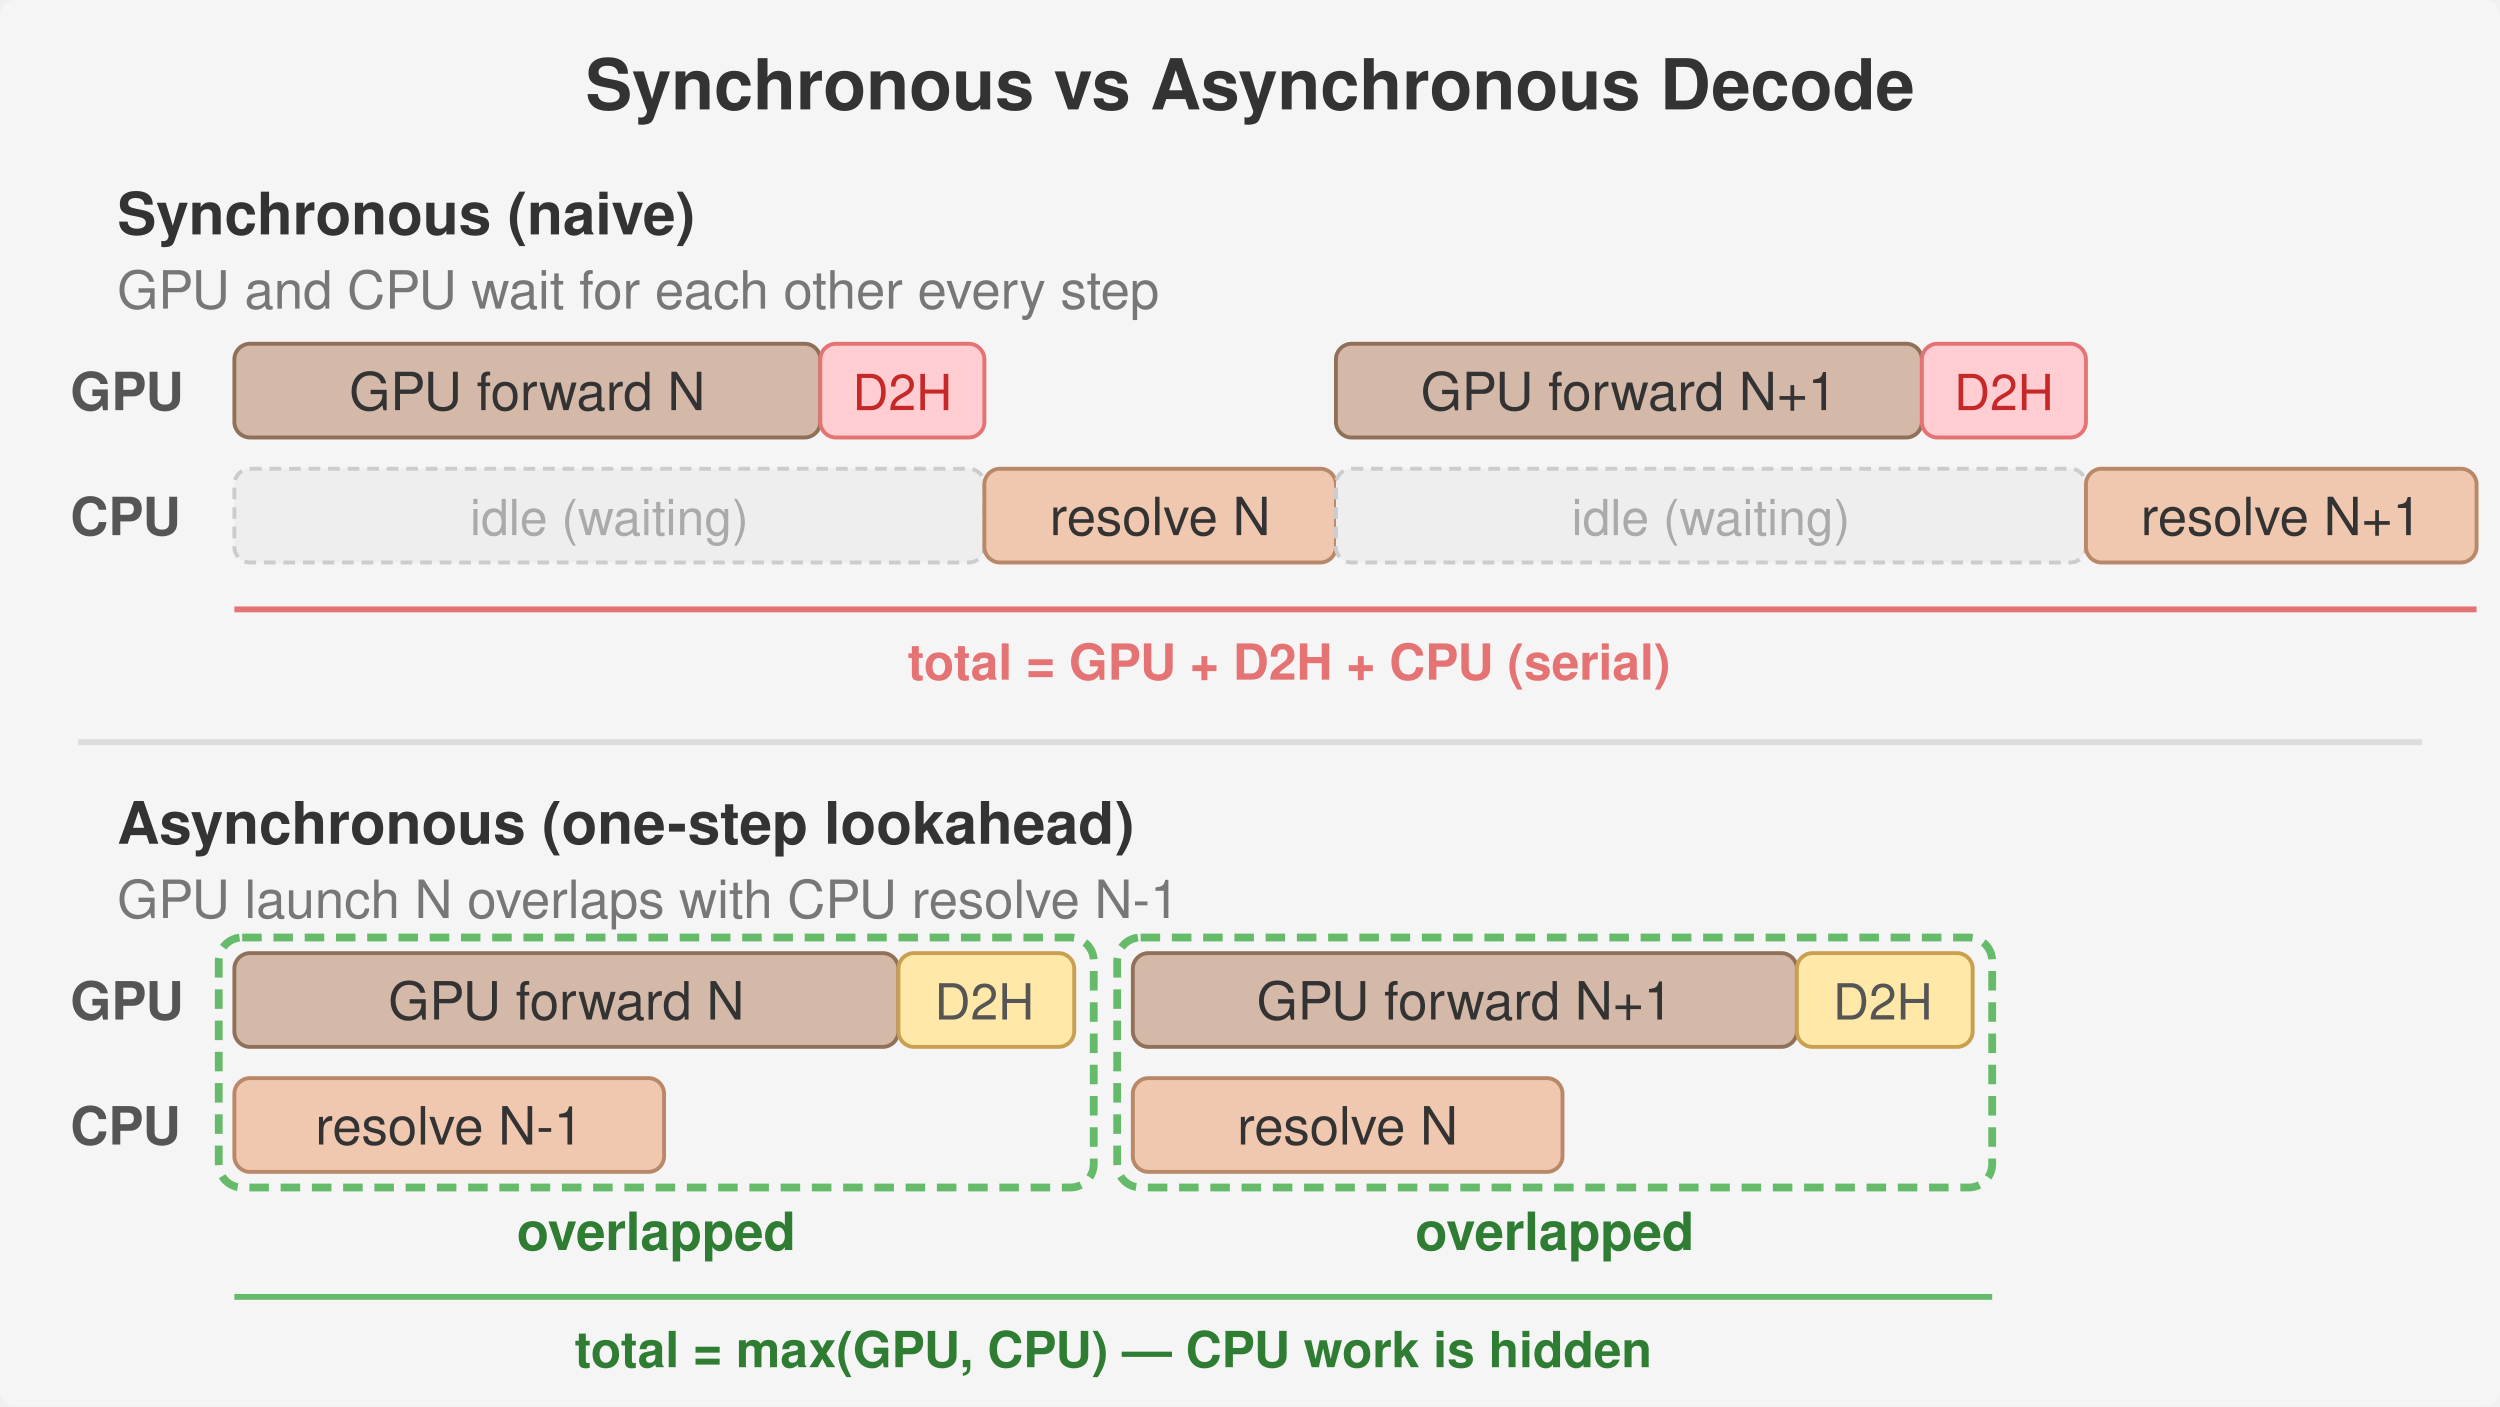
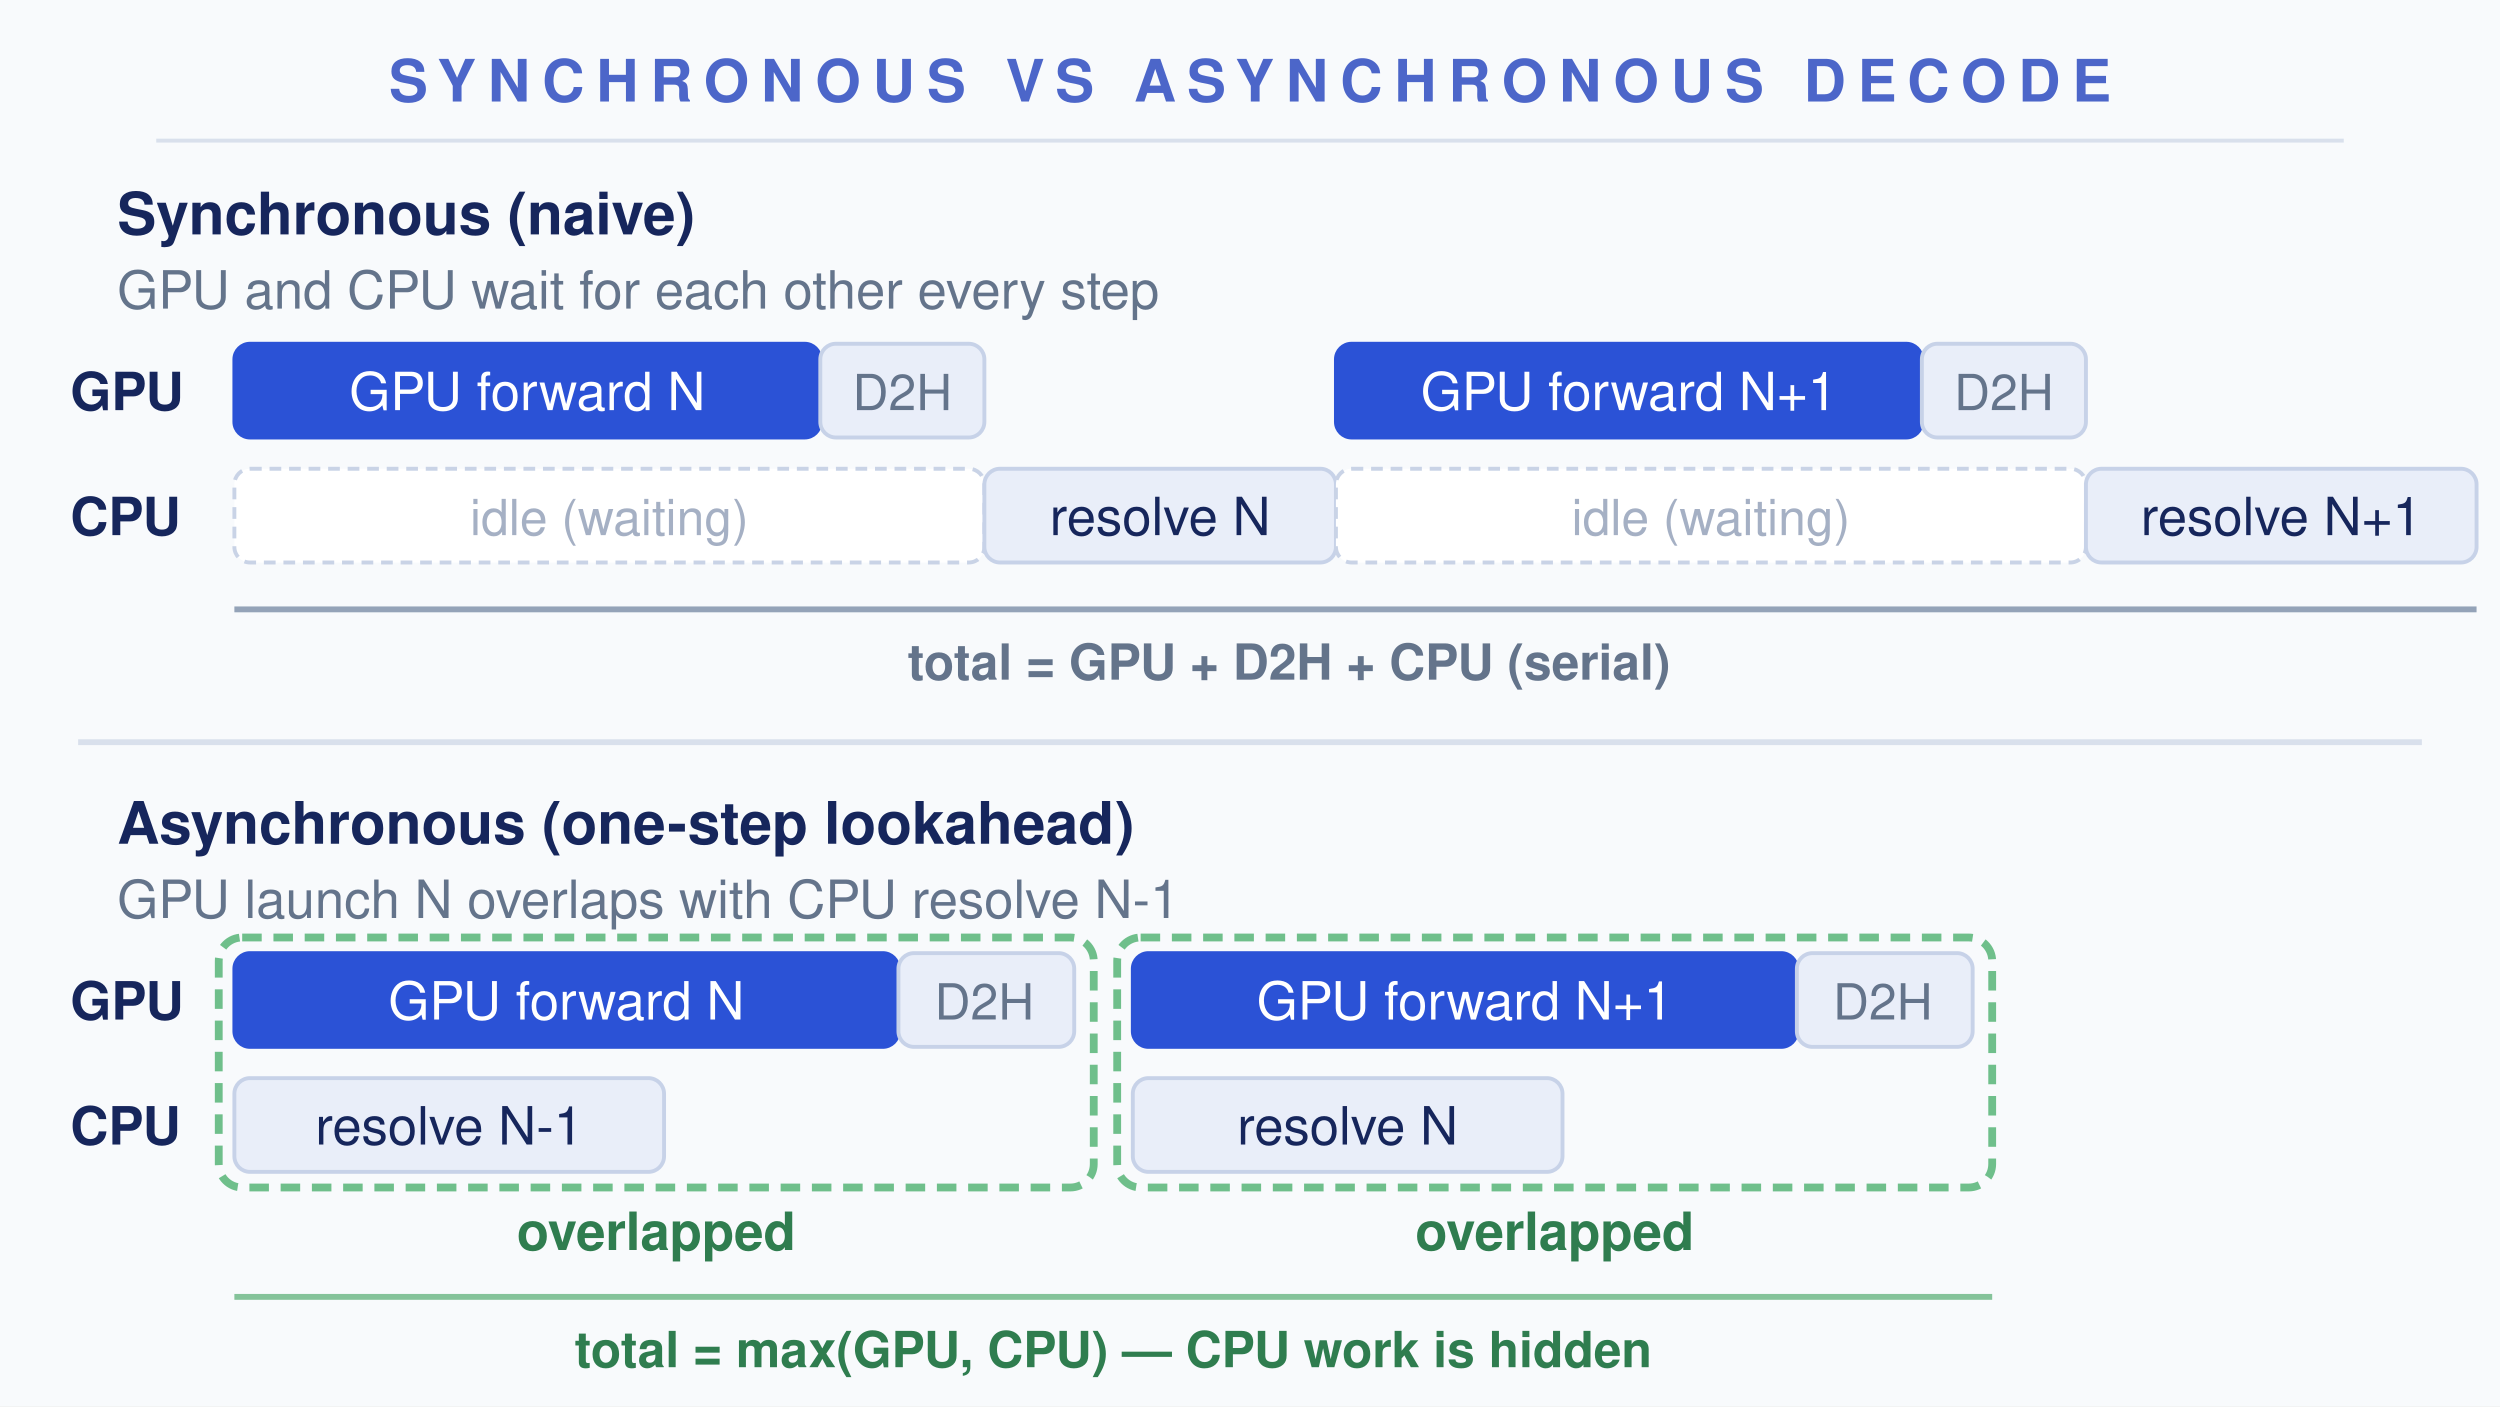
<svg xmlns="http://www.w3.org/2000/svg" viewBox="0 0 640 360">
-   <rect width="640" height="360" rx="4" fill="#F5F5F5" />
-   <text x="320" y="28" text-anchor="middle" font-family="'Helvetica Neue', Helvetica, Arial, sans-serif" font-size="18" font-weight="bold" fill="#333">Synchronous vs Asynchronous Decode</text>
-   <text x="30" y="60" font-family="'Helvetica Neue', Helvetica, Arial, sans-serif" font-size="15" font-weight="bold" fill="#333">Synchronous (naive)</text>
-   <text x="30" y="79" font-family="'Helvetica Neue', Helvetica, Arial, sans-serif" font-size="13.5" fill="#777">GPU and CPU wait for each other every step</text>
-   <text x="18" y="105" font-family="'Helvetica Neue', Helvetica, Arial, sans-serif" font-size="13.5" font-weight="bold" fill="#555">GPU</text>
-   <text x="18" y="137" font-family="'Helvetica Neue', Helvetica, Arial, sans-serif" font-size="13.5" font-weight="bold" fill="#555">CPU</text>
-   <rect x="60" y="88" width="150" height="24" rx="4" fill="#D4B8A8" stroke="#907058" stroke-width="1" />
-   <text x="135" y="105" text-anchor="middle" font-family="'Helvetica Neue', Helvetica, Arial, sans-serif" font-size="13.5" fill="#333">GPU forward N</text>
-   <rect x="210" y="88" width="42" height="24" rx="4" fill="#FFCDD2" stroke="#E57373" stroke-width="1" />
-   <text x="231" y="105" text-anchor="middle" font-family="'Helvetica Neue', Helvetica, Arial, sans-serif" font-size="12.75" fill="#C62828">D2H</text>
-   <rect x="60" y="120" width="192" height="24" rx="4" fill="#EEE" stroke="#CCC" stroke-width="1" stroke-dasharray="3,2" />
-   <text x="156" y="137" text-anchor="middle" font-family="'Helvetica Neue', Helvetica, Arial, sans-serif" font-size="12.75" fill="#AAA">idle (waiting)</text>
-   <rect x="252" y="120" width="90" height="24" rx="4" fill="#F0C8B0" stroke="#B88868" stroke-width="1" />
-   <text x="297" y="137" text-anchor="middle" font-family="'Helvetica Neue', Helvetica, Arial, sans-serif" font-size="13.5" fill="#333">resolve N</text>
-   <rect x="342" y="88" width="150" height="24" rx="4" fill="#D4B8A8" stroke="#907058" stroke-width="1" />
-   <text x="417" y="105" text-anchor="middle" font-family="'Helvetica Neue', Helvetica, Arial, sans-serif" font-size="13.5" fill="#333">GPU forward N+1</text>
-   <rect x="492" y="88" width="42" height="24" rx="4" fill="#FFCDD2" stroke="#E57373" stroke-width="1" />
-   <text x="513" y="105" text-anchor="middle" font-family="'Helvetica Neue', Helvetica, Arial, sans-serif" font-size="12.75" fill="#C62828">D2H</text>
-   <rect x="342" y="120" width="192" height="24" rx="4" fill="#EEE" stroke="#CCC" stroke-width="1" stroke-dasharray="3,2" />
-   <text x="438" y="137" text-anchor="middle" font-family="'Helvetica Neue', Helvetica, Arial, sans-serif" font-size="12.75" fill="#AAA">idle (waiting)</text>
-   <rect x="534" y="120" width="100" height="24" rx="4" fill="#F0C8B0" stroke="#B88868" stroke-width="1" />
-   <text x="584" y="137" text-anchor="middle" font-family="'Helvetica Neue', Helvetica, Arial, sans-serif" font-size="13.5" fill="#333">resolve N+1</text>
-   <line x1="60" y1="156" x2="634" y2="156" stroke="#E57373" stroke-width="1.5" />
-   <text x="330" y="174" text-anchor="middle" font-family="'Helvetica Neue', Helvetica, Arial, sans-serif" font-size="12.75" font-weight="bold" fill="#E57373">total = GPU + D2H + CPU (serial)</text>
-   <line x1="20" y1="190" x2="620" y2="190" stroke="#DDD" stroke-width="1.5" />
-   <text x="30" y="216" font-family="'Helvetica Neue', Helvetica, Arial, sans-serif" font-size="15" font-weight="bold" fill="#333">Asynchronous (one-step lookahead)</text>
-   <text x="30" y="235" font-family="'Helvetica Neue', Helvetica, Arial, sans-serif" font-size="13.5" fill="#777">GPU launch N overlaps with CPU resolve N-1</text>
-   <text x="18" y="261" font-family="'Helvetica Neue', Helvetica, Arial, sans-serif" font-size="13.5" font-weight="bold" fill="#555">GPU</text>
-   <text x="18" y="293" font-family="'Helvetica Neue', Helvetica, Arial, sans-serif" font-size="13.5" font-weight="bold" fill="#555">CPU</text>
-   <rect x="60" y="244" width="170" height="24" rx="4" fill="#D4B8A8" stroke="#907058" stroke-width="1" />
-   <text x="145" y="261" text-anchor="middle" font-family="'Helvetica Neue', Helvetica, Arial, sans-serif" font-size="13.5" fill="#333">GPU forward N</text>
-   <rect x="230" y="244" width="45" height="24" rx="4" fill="#FFE8A8" stroke="#C8A050" stroke-width="1" />
-   <text x="252" y="261" text-anchor="middle" font-family="'Helvetica Neue', Helvetica, Arial, sans-serif" font-size="12.75" fill="#555">D2H</text>
-   <rect x="60" y="276" width="110" height="24" rx="4" fill="#F0C8B0" stroke="#B88868" stroke-width="1" />
-   <text x="115" y="293" text-anchor="middle" font-family="'Helvetica Neue', Helvetica, Arial, sans-serif" font-size="13.5" fill="#333">resolve N-1</text>
-   <rect x="56" y="240" width="224" height="64" rx="6" fill="none" stroke="#66BB6A" stroke-width="2" stroke-dasharray="5,3" />
-   <text x="168" y="320" text-anchor="middle" font-family="'Helvetica Neue', Helvetica, Arial, sans-serif" font-size="13.5" font-weight="bold" fill="#2E7D32">overlapped</text>
-   <rect x="290" y="244" width="170" height="24" rx="4" fill="#D4B8A8" stroke="#907058" stroke-width="1" />
-   <text x="375" y="261" text-anchor="middle" font-family="'Helvetica Neue', Helvetica, Arial, sans-serif" font-size="13.5" fill="#333">GPU forward N+1</text>
-   <rect x="460" y="244" width="45" height="24" rx="4" fill="#FFE8A8" stroke="#C8A050" stroke-width="1" />
-   <text x="482" y="261" text-anchor="middle" font-family="'Helvetica Neue', Helvetica, Arial, sans-serif" font-size="12.75" fill="#555">D2H</text>
-   <rect x="290" y="276" width="110" height="24" rx="4" fill="#F0C8B0" stroke="#B88868" stroke-width="1" />
-   <text x="345" y="293" text-anchor="middle" font-family="'Helvetica Neue', Helvetica, Arial, sans-serif" font-size="13.5" fill="#333">resolve N</text>
-   <rect x="286" y="240" width="224" height="64" rx="6" fill="none" stroke="#66BB6A" stroke-width="2" stroke-dasharray="5,3" />
-   <text x="398" y="320" text-anchor="middle" font-family="'Helvetica Neue', Helvetica, Arial, sans-serif" font-size="13.5" font-weight="bold" fill="#2E7D32">overlapped</text>
-   <line x1="60" y1="332" x2="510" y2="332" stroke="#66BB6A" stroke-width="1.5" />
-   <text x="285" y="350" text-anchor="middle" font-family="'Helvetica Neue', Helvetica, Arial, sans-serif" font-size="12.75" font-weight="bold" fill="#2E7D32">total = max(GPU, CPU) — CPU work is hidden</text>
+   <rect width="640" height="360" fill="#F8FAFC" />
+   <text x="320" y="26" text-anchor="middle" font-family="'Helvetica Neue', Helvetica, Arial, sans-serif" font-size="15" font-weight="bold" letter-spacing="3" fill="#4C66C9">SYNCHRONOUS VS ASYNCHRONOUS DECODE</text>
+   <line x1="40" y1="36" x2="600" y2="36" stroke="#D9E0EC" stroke-width="1" />
+   <text x="30" y="60" font-family="'Helvetica Neue', Helvetica, Arial, sans-serif" font-size="15" font-weight="bold" fill="#16265C">Synchronous (naive)</text>
+   <text x="30" y="79" font-family="'Helvetica Neue', Helvetica, Arial, sans-serif" font-size="13.5" fill="#64748B">GPU and CPU wait for each other every step</text>
+   <text x="18" y="105" font-family="'Helvetica Neue', Helvetica, Arial, sans-serif" font-size="13.5" font-weight="bold" fill="#16265C">GPU</text>
+   <text x="18" y="137" font-family="'Helvetica Neue', Helvetica, Arial, sans-serif" font-size="13.5" font-weight="bold" fill="#16265C">CPU</text>
+   <rect x="60" y="88" width="150" height="24" rx="4" fill="#2B52D6" stroke="#2B52D6" stroke-width="1" />
+   <text x="135" y="105" text-anchor="middle" font-family="'Helvetica Neue', Helvetica, Arial, sans-serif" font-size="13.5" fill="#FFFFFF">GPU forward N</text>
+   <rect x="210" y="88" width="42" height="24" rx="4" fill="#E9EEF9" stroke="#C7D2E8" stroke-width="1" />
+   <text x="231" y="105" text-anchor="middle" font-family="'Helvetica Neue', Helvetica, Arial, sans-serif" font-size="12.75" fill="#64748B">D2H</text>
+   <rect x="60" y="120" width="192" height="24" rx="4" fill="#FFFFFF" stroke="#C9D3E6" stroke-width="1" stroke-dasharray="3,2" />
+   <text x="156" y="137" text-anchor="middle" font-family="'Helvetica Neue', Helvetica, Arial, sans-serif" font-size="12.75" fill="#A5B0C4">idle (waiting)</text>
+   <rect x="252" y="120" width="90" height="24" rx="4" fill="#E9EEF9" stroke="#C7D2E8" stroke-width="1" />
+   <text x="297" y="137" text-anchor="middle" font-family="'Helvetica Neue', Helvetica, Arial, sans-serif" font-size="13.5" fill="#16265C">resolve N</text>
+   <rect x="342" y="88" width="150" height="24" rx="4" fill="#2B52D6" stroke="#2B52D6" stroke-width="1" />
+   <text x="417" y="105" text-anchor="middle" font-family="'Helvetica Neue', Helvetica, Arial, sans-serif" font-size="13.5" fill="#FFFFFF">GPU forward N+1</text>
+   <rect x="492" y="88" width="42" height="24" rx="4" fill="#E9EEF9" stroke="#C7D2E8" stroke-width="1" />
+   <text x="513" y="105" text-anchor="middle" font-family="'Helvetica Neue', Helvetica, Arial, sans-serif" font-size="12.75" fill="#64748B">D2H</text>
+   <rect x="342" y="120" width="192" height="24" rx="4" fill="#FFFFFF" stroke="#C9D3E6" stroke-width="1" stroke-dasharray="3,2" />
+   <text x="438" y="137" text-anchor="middle" font-family="'Helvetica Neue', Helvetica, Arial, sans-serif" font-size="12.75" fill="#A5B0C4">idle (waiting)</text>
+   <rect x="534" y="120" width="100" height="24" rx="4" fill="#E9EEF9" stroke="#C7D2E8" stroke-width="1" />
+   <text x="584" y="137" text-anchor="middle" font-family="'Helvetica Neue', Helvetica, Arial, sans-serif" font-size="13.5" fill="#16265C">resolve N+1</text>
+   <line x1="60" y1="156" x2="634" y2="156" stroke="#94A3B8" stroke-width="1.5" />
+   <text x="330" y="174" text-anchor="middle" font-family="'Helvetica Neue', Helvetica, Arial, sans-serif" font-size="12.75" font-weight="bold" fill="#64748B">total = GPU + D2H + CPU (serial)</text>
+   <line x1="20" y1="190" x2="620" y2="190" stroke="#D9E0EC" stroke-width="1.5" />
+   <text x="30" y="216" font-family="'Helvetica Neue', Helvetica, Arial, sans-serif" font-size="15" font-weight="bold" fill="#16265C">Asynchronous (one-step lookahead)</text>
+   <text x="30" y="235" font-family="'Helvetica Neue', Helvetica, Arial, sans-serif" font-size="13.5" fill="#64748B">GPU launch N overlaps with CPU resolve N-1</text>
+   <text x="18" y="261" font-family="'Helvetica Neue', Helvetica, Arial, sans-serif" font-size="13.5" font-weight="bold" fill="#16265C">GPU</text>
+   <text x="18" y="293" font-family="'Helvetica Neue', Helvetica, Arial, sans-serif" font-size="13.5" font-weight="bold" fill="#16265C">CPU</text>
+   <rect x="60" y="244" width="170" height="24" rx="4" fill="#2B52D6" stroke="#2B52D6" stroke-width="1" />
+   <text x="145" y="261" text-anchor="middle" font-family="'Helvetica Neue', Helvetica, Arial, sans-serif" font-size="13.5" fill="#FFFFFF">GPU forward N</text>
+   <rect x="230" y="244" width="45" height="24" rx="4" fill="#E9EEF9" stroke="#C7D2E8" stroke-width="1" />
+   <text x="252" y="261" text-anchor="middle" font-family="'Helvetica Neue', Helvetica, Arial, sans-serif" font-size="12.75" fill="#64748B">D2H</text>
+   <rect x="60" y="276" width="110" height="24" rx="4" fill="#E9EEF9" stroke="#C7D2E8" stroke-width="1" />
+   <text x="115" y="293" text-anchor="middle" font-family="'Helvetica Neue', Helvetica, Arial, sans-serif" font-size="13.5" fill="#16265C">resolve N-1</text>
+   <rect x="56" y="240" width="224" height="64" rx="6" fill="none" stroke="#6FBF8B" stroke-width="2" stroke-dasharray="5,3" />
+   <text x="168" y="320" text-anchor="middle" font-family="'Helvetica Neue', Helvetica, Arial, sans-serif" font-size="13.5" font-weight="bold" fill="#2F7D4F">overlapped</text>
+   <rect x="290" y="244" width="170" height="24" rx="4" fill="#2B52D6" stroke="#2B52D6" stroke-width="1" />
+   <text x="375" y="261" text-anchor="middle" font-family="'Helvetica Neue', Helvetica, Arial, sans-serif" font-size="13.5" fill="#FFFFFF">GPU forward N+1</text>
+   <rect x="460" y="244" width="45" height="24" rx="4" fill="#E9EEF9" stroke="#C7D2E8" stroke-width="1" />
+   <text x="482" y="261" text-anchor="middle" font-family="'Helvetica Neue', Helvetica, Arial, sans-serif" font-size="12.75" fill="#64748B">D2H</text>
+   <rect x="290" y="276" width="110" height="24" rx="4" fill="#E9EEF9" stroke="#C7D2E8" stroke-width="1" />
+   <text x="345" y="293" text-anchor="middle" font-family="'Helvetica Neue', Helvetica, Arial, sans-serif" font-size="13.5" fill="#16265C">resolve N</text>
+   <rect x="286" y="240" width="224" height="64" rx="6" fill="none" stroke="#6FBF8B" stroke-width="2" stroke-dasharray="5,3" />
+   <text x="398" y="320" text-anchor="middle" font-family="'Helvetica Neue', Helvetica, Arial, sans-serif" font-size="13.5" font-weight="bold" fill="#2F7D4F">overlapped</text>
+   <line x1="60" y1="332" x2="510" y2="332" stroke="#85C39A" stroke-width="1.5" />
+   <text x="285" y="350" text-anchor="middle" font-family="'Helvetica Neue', Helvetica, Arial, sans-serif" font-size="12.75" font-weight="bold" fill="#2F7D4F">total = max(GPU, CPU) — CPU work is hidden</text>
</svg>
